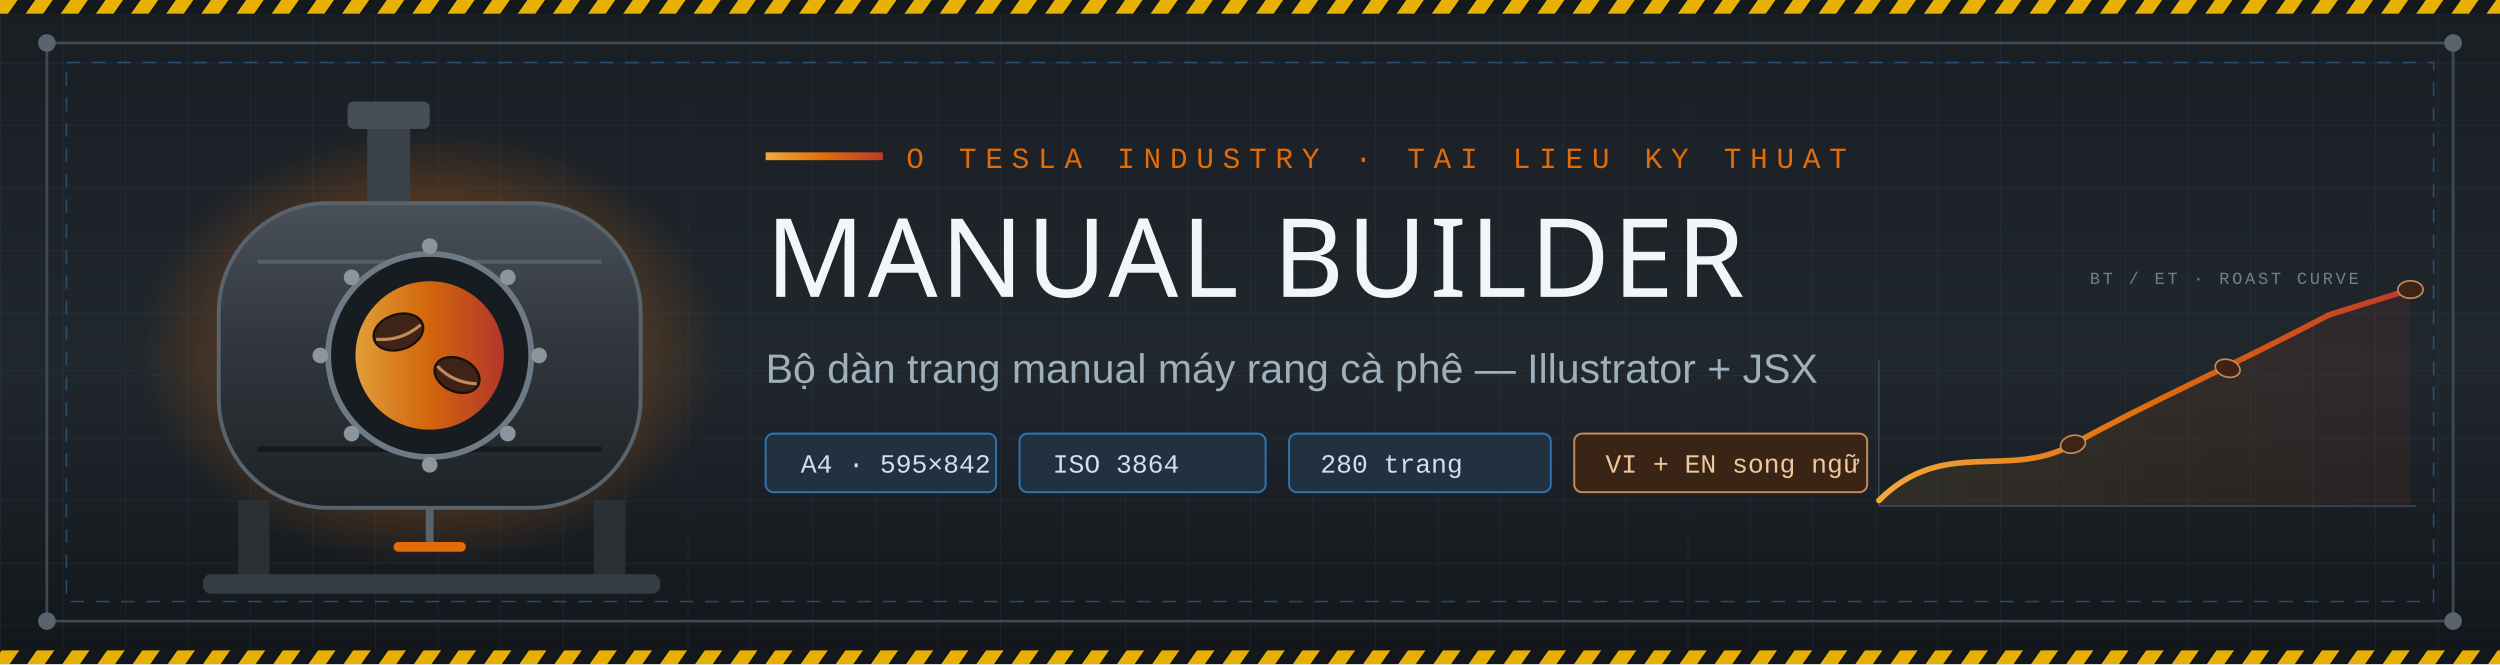
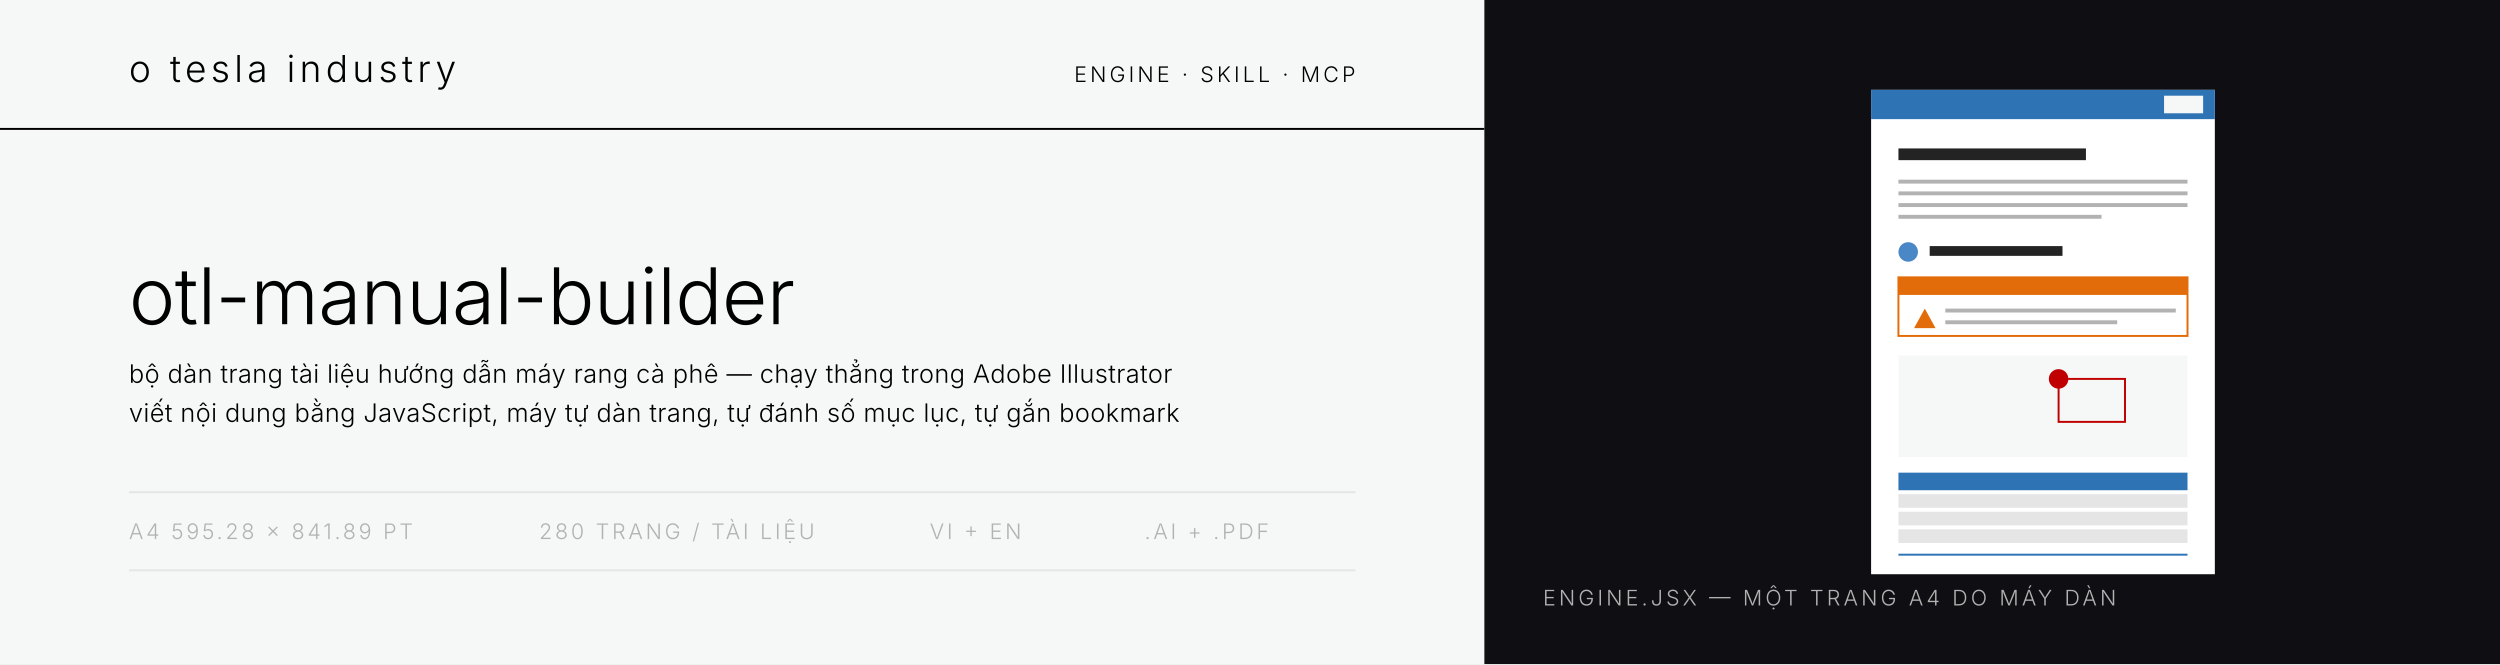
- <svg xmlns="http://www.w3.org/2000/svg" viewBox="0 0 1280 340" width="1280" height="340" role="img" aria-label="OTL Manual Builder - bo dan trang manual may rang bang Illustrator">
-   <defs>
-     <linearGradient id="steel" x1="0" y1="0" x2="0" y2="1">
-       <stop offset="0" stop-color="#191E23" />
-       <stop offset="0.55" stop-color="#20272D" />
-       <stop offset="1" stop-color="#12161A" />
-     </linearGradient>
-     <linearGradient id="roast" x1="0" y1="0" x2="1" y2="0">
-       <stop offset="0" stop-color="#F2A93B" />
-       <stop offset="0.5" stop-color="#E26C0A" />
-       <stop offset="1" stop-color="#C0392B" />
-     </linearGradient>
-     <linearGradient id="drumSkin" x1="0" y1="0" x2="0" y2="1">
-       <stop offset="0" stop-color="#4A5058" />
-       <stop offset="0.45" stop-color="#31373D" />
-       <stop offset="1" stop-color="#1D2226" />
-     </linearGradient>
-     <radialGradient id="ember" cx="0.5" cy="0.5" r="0.5">
-       <stop offset="0" stop-color="#FFD27A" stop-opacity="0.95" />
-       <stop offset="0.45" stop-color="#E26C0A" stop-opacity="0.75" />
-       <stop offset="1" stop-color="#E26C0A" stop-opacity="0" />
-     </radialGradient>
-     <pattern id="grid" width="32" height="32" patternUnits="userSpaceOnUse">
-       <path d="M32 0H0V32" fill="none" stroke="#5C7C99" stroke-width="0.6" opacity="0.16" />
-     </pattern>
-     <pattern id="hazard" width="18" height="10" patternUnits="userSpaceOnUse" patternTransform="skewX(-35)">
-       <rect width="18" height="10" fill="#14181B" />
-       <rect width="9" height="10" fill="#FFC000" />
-     </pattern>
-   </defs>
-   <rect width="1280" height="340" fill="url(#steel)" />
-   <rect width="1280" height="340" fill="url(#grid)" />
-   <rect x="0" y="0" width="1280" height="7" fill="url(#hazard)" opacity="0.9" />
-   <rect x="0" y="333" width="1280" height="7" fill="url(#hazard)" opacity="0.9" />
-   <rect x="24" y="22" width="1232" height="296" fill="none" stroke="#3C4A55" stroke-width="1.4" />
-   <rect x="34" y="32" width="1212" height="276" fill="none" stroke="#2E74B5" stroke-width="0.8" stroke-dasharray="7 6" opacity="0.55" />
-   <g fill="#5A646E">
-     <circle cx="24" cy="22" r="4.5" />
-     <circle cx="1256" cy="22" r="4.5" />
-     <circle cx="24" cy="318" r="4.5" />
-     <circle cx="1256" cy="318" r="4.5" />
+ <svg xmlns="http://www.w3.org/2000/svg" viewBox="0 0 1280 340" width="1280" height="340" role="img" aria-label="otl-manual-builder - bo dan trang tai lieu huong dan may rang bang Adobe Illustrator">
+   <style>
+     .t  { font-family: Inter, 'Helvetica Neue', Helvetica, Arial, sans-serif; }
+     .wm { font-size: 19px; font-weight: 300; letter-spacing: 2.2px; fill: #000000; }
+     .nav{ font-size: 11px; font-weight: 300; letter-spacing: 1.6px; fill: #000000; }
+     .h  { font-size: 40px; font-weight: 300; letter-spacing: -0.2px; fill: #000000; }
+     .p  { font-size: 13px; font-weight: 300; letter-spacing: 0.2px; fill: #000000; }
+     .m  { font-size: 11px; font-weight: 300; letter-spacing: 1.4px; fill: #b2b2b2; }
+     .inv{ font-size: 11px; font-weight: 300; letter-spacing: 1.6px; fill: #b2b2b2; }
+   </style>
+   <rect width="1280" height="340" fill="#f6f8f7" />
+   <text class="t wm" x="66" y="42">o tesla industry</text>
+   <text class="t nav" x="694" y="42" text-anchor="end">ENGINE · SKILL · MCP</text>
+   <line x1="0" y1="66" x2="760" y2="66" stroke="#000000" stroke-width="1" />
+   <text class="t h" x="66" y="166">otl-manual-builder</text>
+   <text class="t p" x="66" y="196">bộ dàn trang tài liệu hướng dẫn máy rang cà phê — chạy thẳng trong Adobe Illustrator</text>
+   <text class="t p" x="66" y="216">viết nội dung bằng JavaScript, máy tự dàn trang, tự đánh số mục lục, tự gắn bookmark</text>
+   <line x1="66" y1="252" x2="694" y2="252" stroke="#e5e5e5" stroke-width="1" />
+   <text class="t m" x="66" y="276">A4 595.28 × 841.89 PT</text>
+   <text class="t m" x="276" y="276">280 TRANG / TÀI LIỆU</text>
+   <text class="t m" x="476" y="276">VI + EN</text>
+   <text class="t m" x="586" y="276">.AI + .PDF</text>
+   <line x1="66" y1="292" x2="694" y2="292" stroke="#e5e5e5" stroke-width="1" />
+   <rect x="760" y="0" width="520" height="340" fill="#0f0e12" />
+   <g transform="translate(958, 46)">
+     <rect x="0" y="0" width="176" height="248" fill="#ffffff" />
+     <rect x="0" y="0" width="176" height="15" fill="#2E74B5" />
+     <rect x="150" y="3" width="20" height="9" fill="#f6f8f7" />
+     <rect x="14" y="30" width="96" height="6" fill="#232323" />
+     <g fill="#b2b2b2">
+       <rect x="14" y="46" width="148" height="2" />
+       <rect x="14" y="52" width="148" height="2" />
+       <rect x="14" y="58" width="148" height="2" />
+       <rect x="14" y="64" width="104" height="2" />
+     </g>
+     <circle cx="19" cy="83" r="5" fill="#4A87C7" />
+     <rect x="30" y="80" width="68" height="5" fill="#232323" />
+     <rect x="14" y="96" width="148" height="30" fill="#ffffff" stroke="#E26C0A" stroke-width="1" />
+     <rect x="14" y="96" width="148" height="9" fill="#E26C0A" />
+     <path d="M22 122 L27.5 112 L33 122 Z" fill="#E26C0A" />
+     <g fill="#b2b2b2">
+       <rect x="38" y="112" width="118" height="2" />
+       <rect x="38" y="118" width="88" height="2" />
+     </g>
+     <rect x="14" y="136" width="148" height="52" fill="#f6f8f7" />
+     <rect x="96" y="148" width="34" height="22" fill="none" stroke="#C00000" stroke-width="1" />
+     <circle cx="96" cy="148" r="5" fill="#C00000" />
+     <g fill="#e5e5e5">
+       <rect x="14" y="196" width="148" height="9" fill="#2E74B5" />
+       <rect x="14" y="207" width="148" height="7" />
+       <rect x="14" y="216" width="148" height="7" />
+       <rect x="14" y="225" width="148" height="7" />
+     </g>
+     <line x1="14" y1="238" x2="162" y2="238" stroke="#2E74B5" stroke-width="1" />
  </g>
-   <g transform="translate(92,74)">
-     <ellipse cx="128" cy="104" rx="150" ry="112" fill="url(#ember)" opacity="0.55" />
-     <rect x="30" y="182" width="16" height="42" fill="#2A3034" />
-     <rect x="212" y="182" width="16" height="42" fill="#2A3034" />
-     <rect x="12" y="220" width="234" height="10" rx="4" fill="#353C42" />
-     <rect x="96" y="-12" width="22" height="46" fill="#3A4249" />
-     <rect x="86" y="-22" width="42" height="14" rx="3" fill="#464F57" />
-     <rect x="20" y="30" width="216" height="156" rx="56" fill="url(#drumSkin)" stroke="#59636C" stroke-width="2" />
-     <path d="M40 60 H216" stroke="#6E7A85" stroke-width="2" opacity="0.5" />
-     <path d="M40 156 H216" stroke="#0E1113" stroke-width="3" opacity="0.6" />
-     <circle cx="128" cy="108" r="52" fill="#171C20" stroke="#6E7A85" stroke-width="3" />
-     <circle cx="128" cy="108" r="38" fill="url(#roast)" opacity="0.92" />
-     <g fill="#8B959E">
-       <circle cx="128" cy="52" r="4" />
-       <circle cx="168" cy="68" r="4" />
-       <circle cx="184" cy="108" r="4" />
-       <circle cx="168" cy="148" r="4" />
-       <circle cx="128" cy="164" r="4" />
-       <circle cx="88" cy="148" r="4" />
-       <circle cx="72" cy="108" r="4" />
-       <circle cx="88" cy="68" r="4" />
-     </g>
-     <g fill="#3E2317" stroke="#1C0F09" stroke-width="1.2">
-       <g transform="translate(112,96) rotate(-18)">
-         <ellipse rx="13" ry="9" />
-         <path d="M-12 0 Q0 5 12 0" fill="none" stroke="#C68B59" stroke-width="1.6" />
-       </g>
-       <g transform="translate(142,118) rotate(24)">
-         <ellipse rx="12" ry="8.5" />
-         <path d="M-11 0 Q0 4.5 11 0" fill="none" stroke="#C68B59" stroke-width="1.6" />
-       </g>
-     </g>
-     <path d="M128 186 V206" stroke="#59636C" stroke-width="4" />
-     <path d="M112 206 H144" stroke="#E26C0A" stroke-width="5" stroke-linecap="round" />
-   </g>
-   <g transform="translate(392,0)">
-     <rect x="0" y="78" width="60" height="4" fill="url(#roast)" />
-     <text x="72" y="86" font-family="'Consolas','Courier New',monospace" font-size="15" letter-spacing="4.5" fill="#E26C0A">O TESLA INDUSTRY  ·  TAI LIEU KY THUAT</text>
-     <text x="0" y="152" font-family="'Arial Black','Segoe UI',Impact,sans-serif" font-size="56" letter-spacing="1.5" fill="#F3F6F8">MANUAL BUILDER</text>
-     <text x="0" y="196" font-family="'Arial','Segoe UI',sans-serif" font-size="21" fill="#9FB0BD">Bộ dàn trang manual máy rang cà phê — Illustrator + JSX</text>
-     <g font-family="'Consolas','Courier New',monospace" font-size="13.5" fill="#CFE0EC">
-       <rect x="0" y="222" width="118" height="30" rx="4" fill="#223140" stroke="#2E74B5" />
-       <text x="18" y="242">A4 · 595×842</text>
-       <rect x="130" y="222" width="126" height="30" rx="4" fill="#223140" stroke="#2E74B5" />
-       <text x="147" y="242">ISO 3864</text>
-       <rect x="268" y="222" width="134" height="30" rx="4" fill="#223140" stroke="#2E74B5" />
-       <text x="284" y="242">280 trang</text>
-       <rect x="414" y="222" width="150" height="30" rx="4" fill="#3A2416" stroke="#C68B59" />
-       <text x="430" y="242" fill="#F0C79A">VI + EN song ngữ</text>
-     </g>
-   </g>
-   <g transform="translate(962,190) scale(0.72)">
-     <path d="M0 96 H382" stroke="#3C4A55" stroke-width="1" />
-     <path d="M0 96 V-8" stroke="#3C4A55" stroke-width="1" />
-     <path d="M0 92 C46 46 92 78 138 52 C196 20 248 -2 320 -40 L378 -58" fill="none" stroke="url(#roast)" stroke-width="4" stroke-linecap="round" />
-     <path d="M0 92 C46 46 92 78 138 52 C196 20 248 -2 320 -40 L378 -58 L378 96 L0 96 Z" fill="url(#roast)" opacity="0.1" />
-     <g fill="#3E2317" stroke="#C68B59" stroke-width="1.2">
-       <g transform="translate(138,52) rotate(-14)">
-         <ellipse rx="9" ry="6.2" />
-       </g>
-       <g transform="translate(248,-2) rotate(16)">
-         <ellipse rx="9" ry="6.2" />
-       </g>
-       <g transform="translate(378,-58)">
-         <ellipse rx="9" ry="6.2" />
-       </g>
-     </g>
-     <text x="150" y="-62" font-family="'Consolas','Courier New',monospace" font-size="12" letter-spacing="2" fill="#6F8290">BT / ET  ·  ROAST CURVE</text>
-   </g>
+   <text class="t inv" x="790" y="310">ENGINE.JSX — MỘT TRANG A4 DO MÁY DÀN</text>
</svg>
